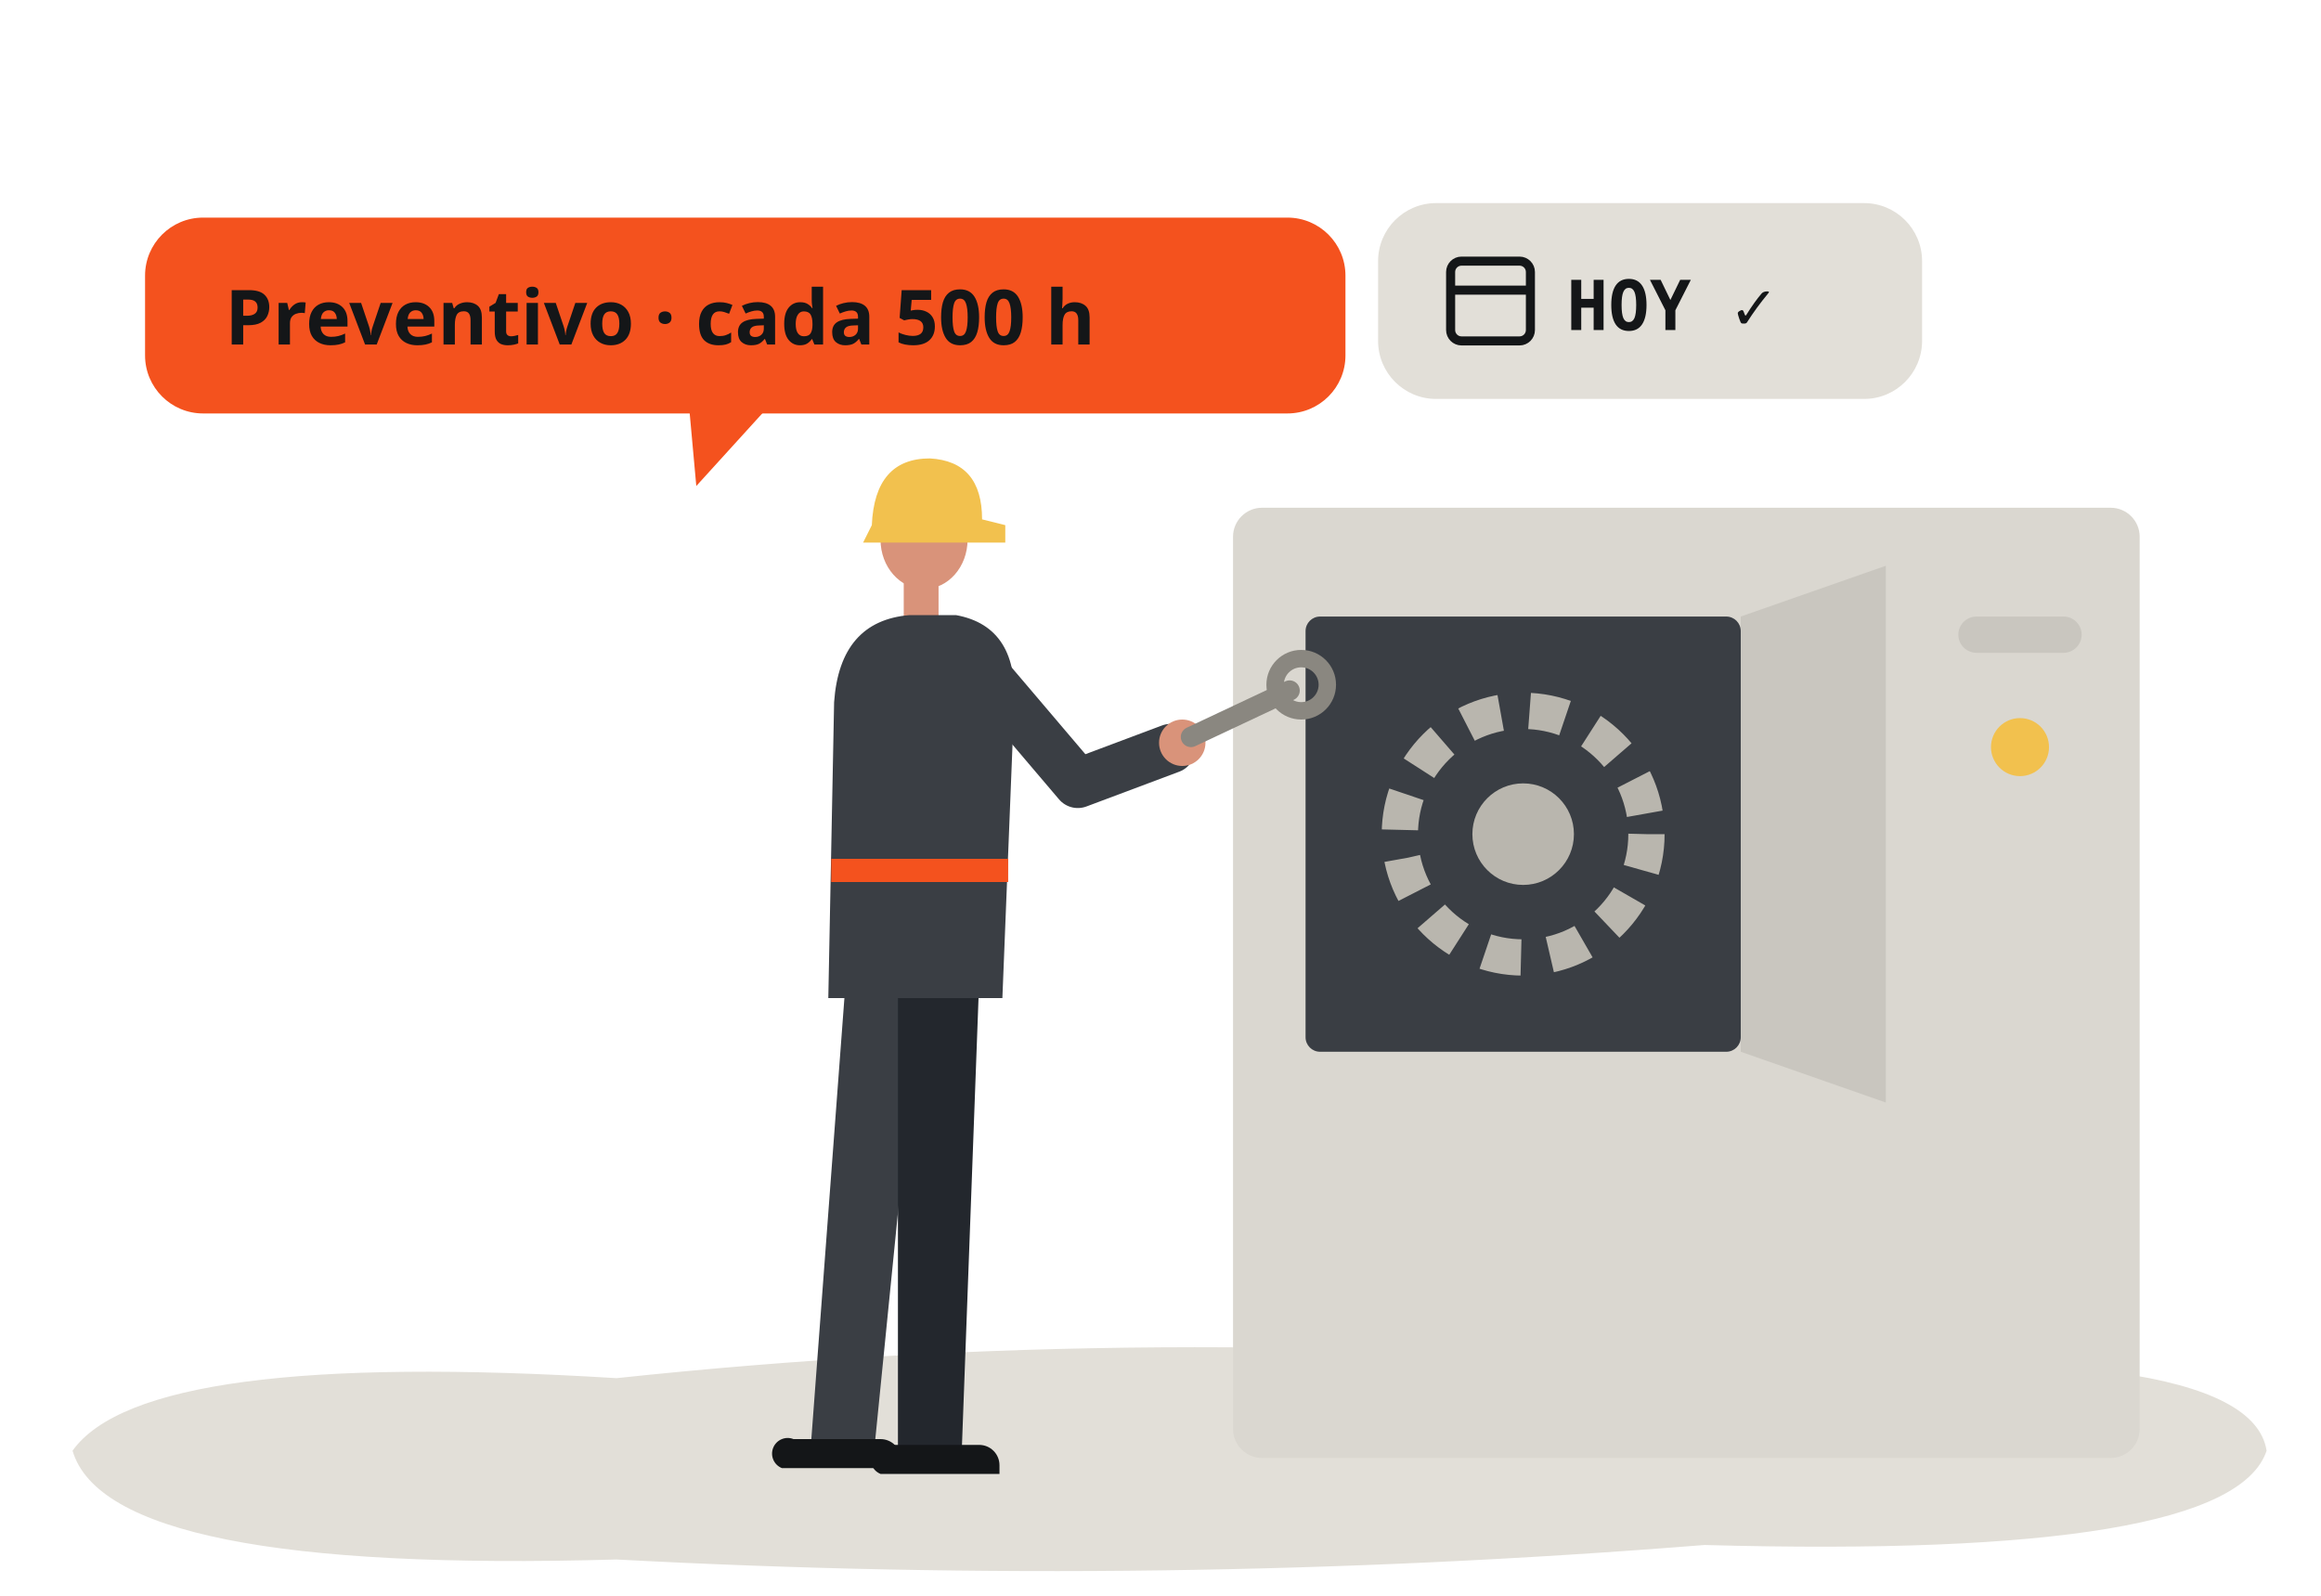
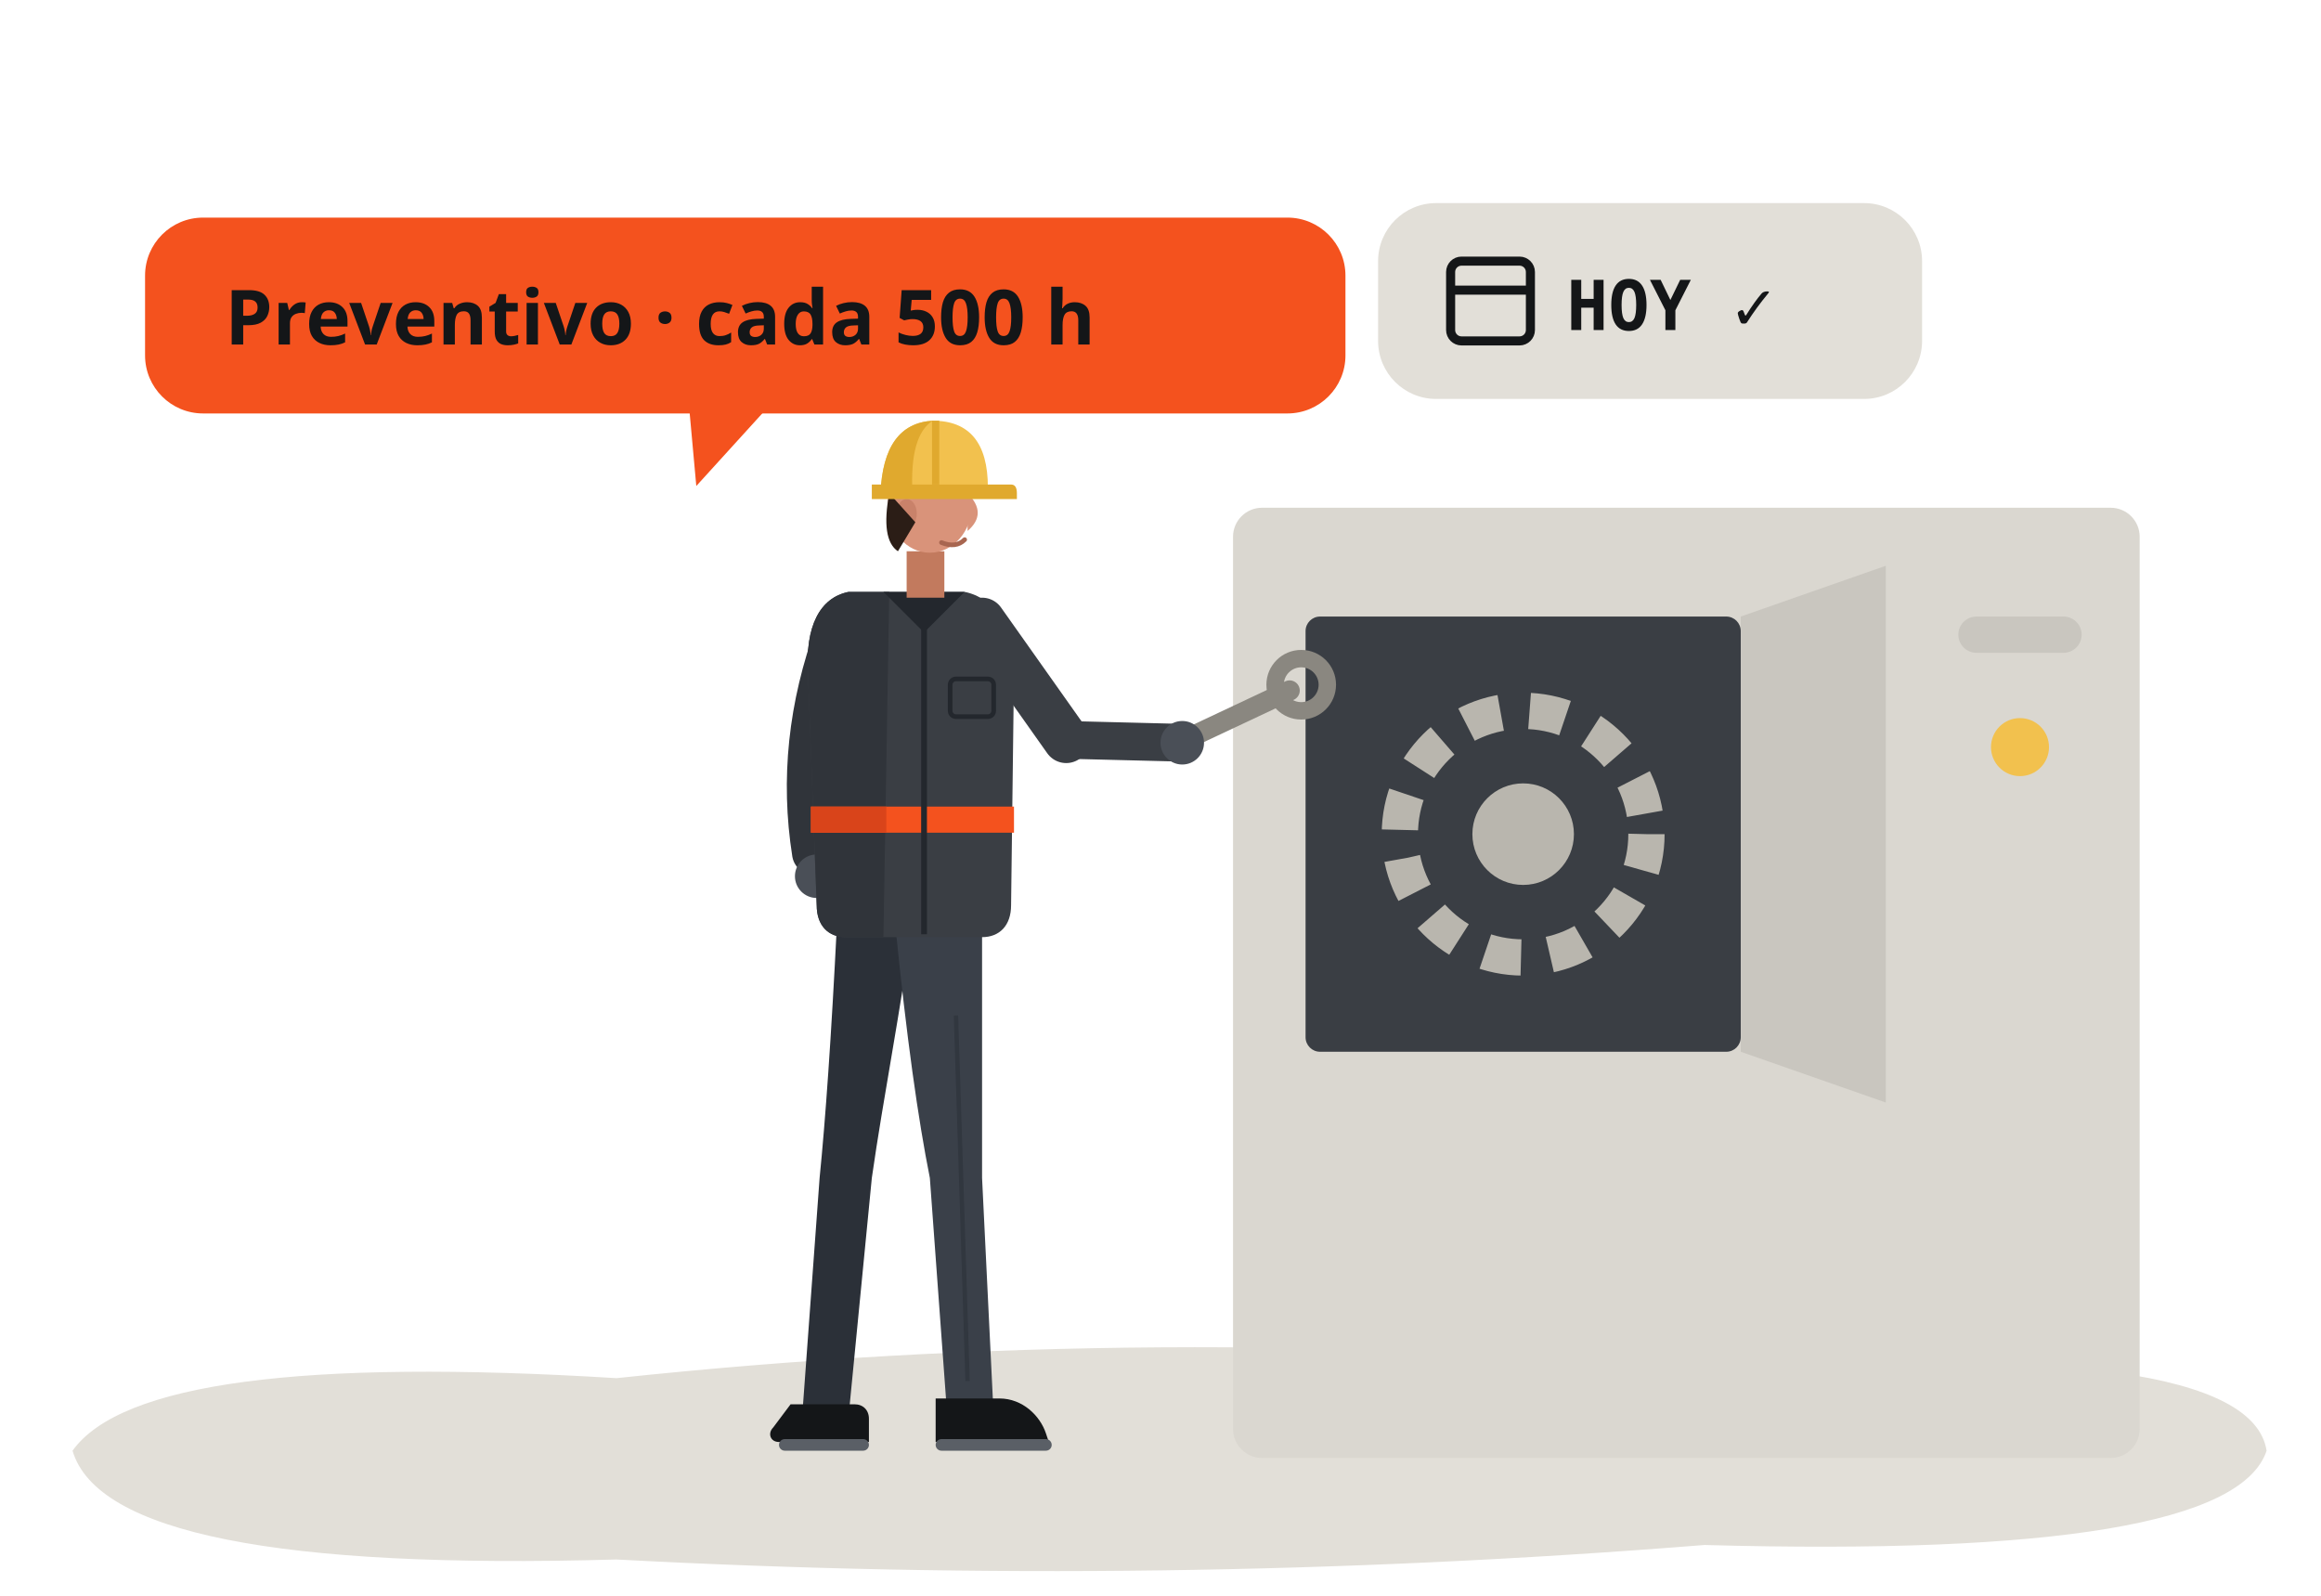
<svg xmlns="http://www.w3.org/2000/svg" viewBox="0 0 640 440" role="img" aria-label="Un técnico de mantenimiento con llave inglesa revisa una máquina con el panel abierto según la orden preventiva">
  <path d="M20 400Q40 372 170 380Q320 364 470 378Q620 368 625 400Q615 430 470 426Q320 438 170 430Q30 434 20 400Z" fill="#E2DFD8" />
  <rect x="340" y="140" width="250" height="262" rx="8" fill="#DAD7D0" />
  <rect x="360" y="170" width="120" height="120" rx="4" fill="#3A3E44" />
  <circle cx="420" cy="230" r="34" fill="none" stroke="#B9B6AE" stroke-width="10" stroke-dasharray="10 8" />
  <circle cx="420" cy="230" r="14" fill="#B9B6AE" />
  <path d="M480 170L520 156V304L480 290Z" fill="#C9C6BF" />
  <rect x="540" y="170" width="34" height="10" rx="5" fill="#C9C6BF" />
  <circle cx="557" cy="206" r="8" fill="#F2C14E" />
  <g transform="translate(250 400) scale(0.8)">
-     <path d="M-21 -162L5 -162L-11 -2L-33 -2Z" fill="#3A3E44" />
-     <path d="M-3 -162L25 -162L19 0L-3 0Z" fill="#23272D" />
-     <path d="M-39 -4h30a7 7 0 0 1 7 7v3h-41a4 4 0 0 1 4-10z" fill="#141618" />
-     <path d="M-5 -2h30a7 7 0 0 1 7 7v3h-41a4 4 0 0 1 4-10z" fill="#141618" />
-     <rect x="-1" y="-300" width="12" height="16" fill="#D9937A" />
-     <path d="M-25 -258Q-23 -286 1 -288L17 -288Q39 -284 37 -256L33 -156L-27 -156Z" fill="#3A3E44" />
-     <path d="M-26 -204H35V-196H-26Z" fill="#F4521E" />
-     <path d="M25 -270L59 -230L91 -242" fill="none" stroke="#3A3E44" stroke-width="17" stroke-linecap="round" stroke-linejoin="round" />
-     <circle cx="95" cy="-244" r="8" fill="#D9937A" />
+     <path d="M-24 -182C-26 -142 -28 -114 -30 -94L-36 -12H-20L-12 -94C-8 -122 -2 -152 2 -182Z" fill="#2B3038" />
+     <path d="M-4 -182C0 -142 4 -114 8 -94L14 -12H30L26 -94C26 -130 26 -158 26 -182Z" fill="#3A4049" />
+     <path d="M17 -150L21 -24" stroke="#2B3038" stroke-width="1.5" opacity=".6" />
+     <path d="M-40 -16h22c3 0 5 2 5 5v8h-31c-3 0-4-3-2-5z" fill="#141618" />
+     <rect x="-44" y="-4" width="31" height="4" rx="2" fill="#5A5F66" />
+     <path d="M10 -18h22c8 0 14 6 16 12l1 3H10z" fill="#141618" />
+     <rect x="10" y="-4" width="40" height="4" rx="2" fill="#5A5F66" />
+     <path d="M-24 -282Q-38 -244 -32 -206" fill="none" stroke="#30343A" stroke-width="15" stroke-linecap="round" />
+     <circle cx="-31" cy="-198" r="7.5" fill="#4A4F57" />
+     <path d="M-20 -296C-30 -294 -35 -284 -34 -268L-31 -188C-31 -181 -27 -177 -21 -177H26C32 -177 36 -181 36 -188L37 -268C37 -284 30 -294 20 -296Z" fill="#3A3E44" />
+     <path d="M-20 -296C-30 -294 -35 -284 -34 -268L-31 -188C-31 -181 -27 -177 -21 -177H-8L-6 -296Z" fill="#30343A" />
+     <path d="M-33 -222H37V-213H-33Z" fill="#F4521E" />
+     <path d="M-33 -222H-7V-213H-33Z" fill="#D9441A" />
+     <path d="M6 -294V-178" stroke="#23272D" stroke-width="2" />
+     <rect x="15" y="-266" width="15" height="13" rx="2" fill="none" stroke="#23272D" stroke-width="1.6" />
+     <path d="M-8 -296L6 -282L20 -296Z" fill="#23272D" />
+     <path d="M0 -310h13v16H0z" fill="#C27A5E" />
+     <ellipse cx="8" cy="-326" rx="14.5" ry="16.5" fill="#D9937A" />
+     <path d="M21 -330Q28 -323 21 -317Z" fill="#D9937A" />
+     <ellipse cx="0" cy="-323" rx="3.5" ry="5" fill="#C9826A" />
+     <path d="M12 -313Q17 -311 20 -314" fill="none" stroke="#A86650" stroke-width="1.6" stroke-linecap="round" />
+     <path d="M-6 -330Q-9 -314 -3 -310L3 -320Z" fill="#2B1D16" />
+     <path d="M-9 -330Q-8 -354 9 -355Q28 -355 28 -332Z" fill="#F2C14E" />
+     <path d="M9 -355Q-8 -354 -9 -330H2Q1 -350 9 -355Z" fill="#E0A92E" />
+     <path d="M-12 -333H36Q38 -333 38 -330V-328H-12Z" fill="#E0A92E" />
+     <path d="M10 -355V-333" stroke="#E0A92E" stroke-width="2.5" />
    <path d="M98 -246L132 -262" stroke="#8A8780" stroke-width="7" stroke-linecap="round" />
    <circle cx="136" cy="-264" r="9" fill="none" stroke="#8A8780" stroke-width="6" />
-     <ellipse cx="6" cy="-314" rx="15" ry="17" fill="#D9937A" />
-     <path d="M-12 -319Q-11 -342 8 -342Q26 -341 26 -321L34 -319L34 -313L-15 -313Z" fill="#F2C14E" />
+     <path d="M26 -286L55 -245" fill="none" stroke="#3A3E44" stroke-width="16" stroke-linecap="round" />
+     <path d="M55 -245L95 -244" fill="none" stroke="#3A3E44" stroke-width="13" stroke-linecap="round" />
+     <circle cx="95" cy="-244" r="7.5" fill="#4A4F57" />
  </g>
  <rect x="40" y="60" width="331" height="54" rx="16" fill="#F4521E" />
  <path d="M190 112l2 22 20-22z" fill="#F4521E" />
  <text x="62" y="95" font-family="DM Sans, sans-serif" font-weight="700" font-size="21" fill="#141618">Preventivo · cada 500 h</text>
  <rect x="380" y="56" width="150" height="54" rx="16" fill="#E2DFD8" />
  <rect x="400" y="72" width="22" height="22" rx="3" fill="none" stroke="#141618" stroke-width="2.5" />
  <path d="M400 80H422" stroke="#141618" stroke-width="2.5" />
  <text x="432" y="91" font-family="DM Mono, monospace" font-weight="600" font-size="19" fill="#141618">HOY ✓</text>
</svg>
